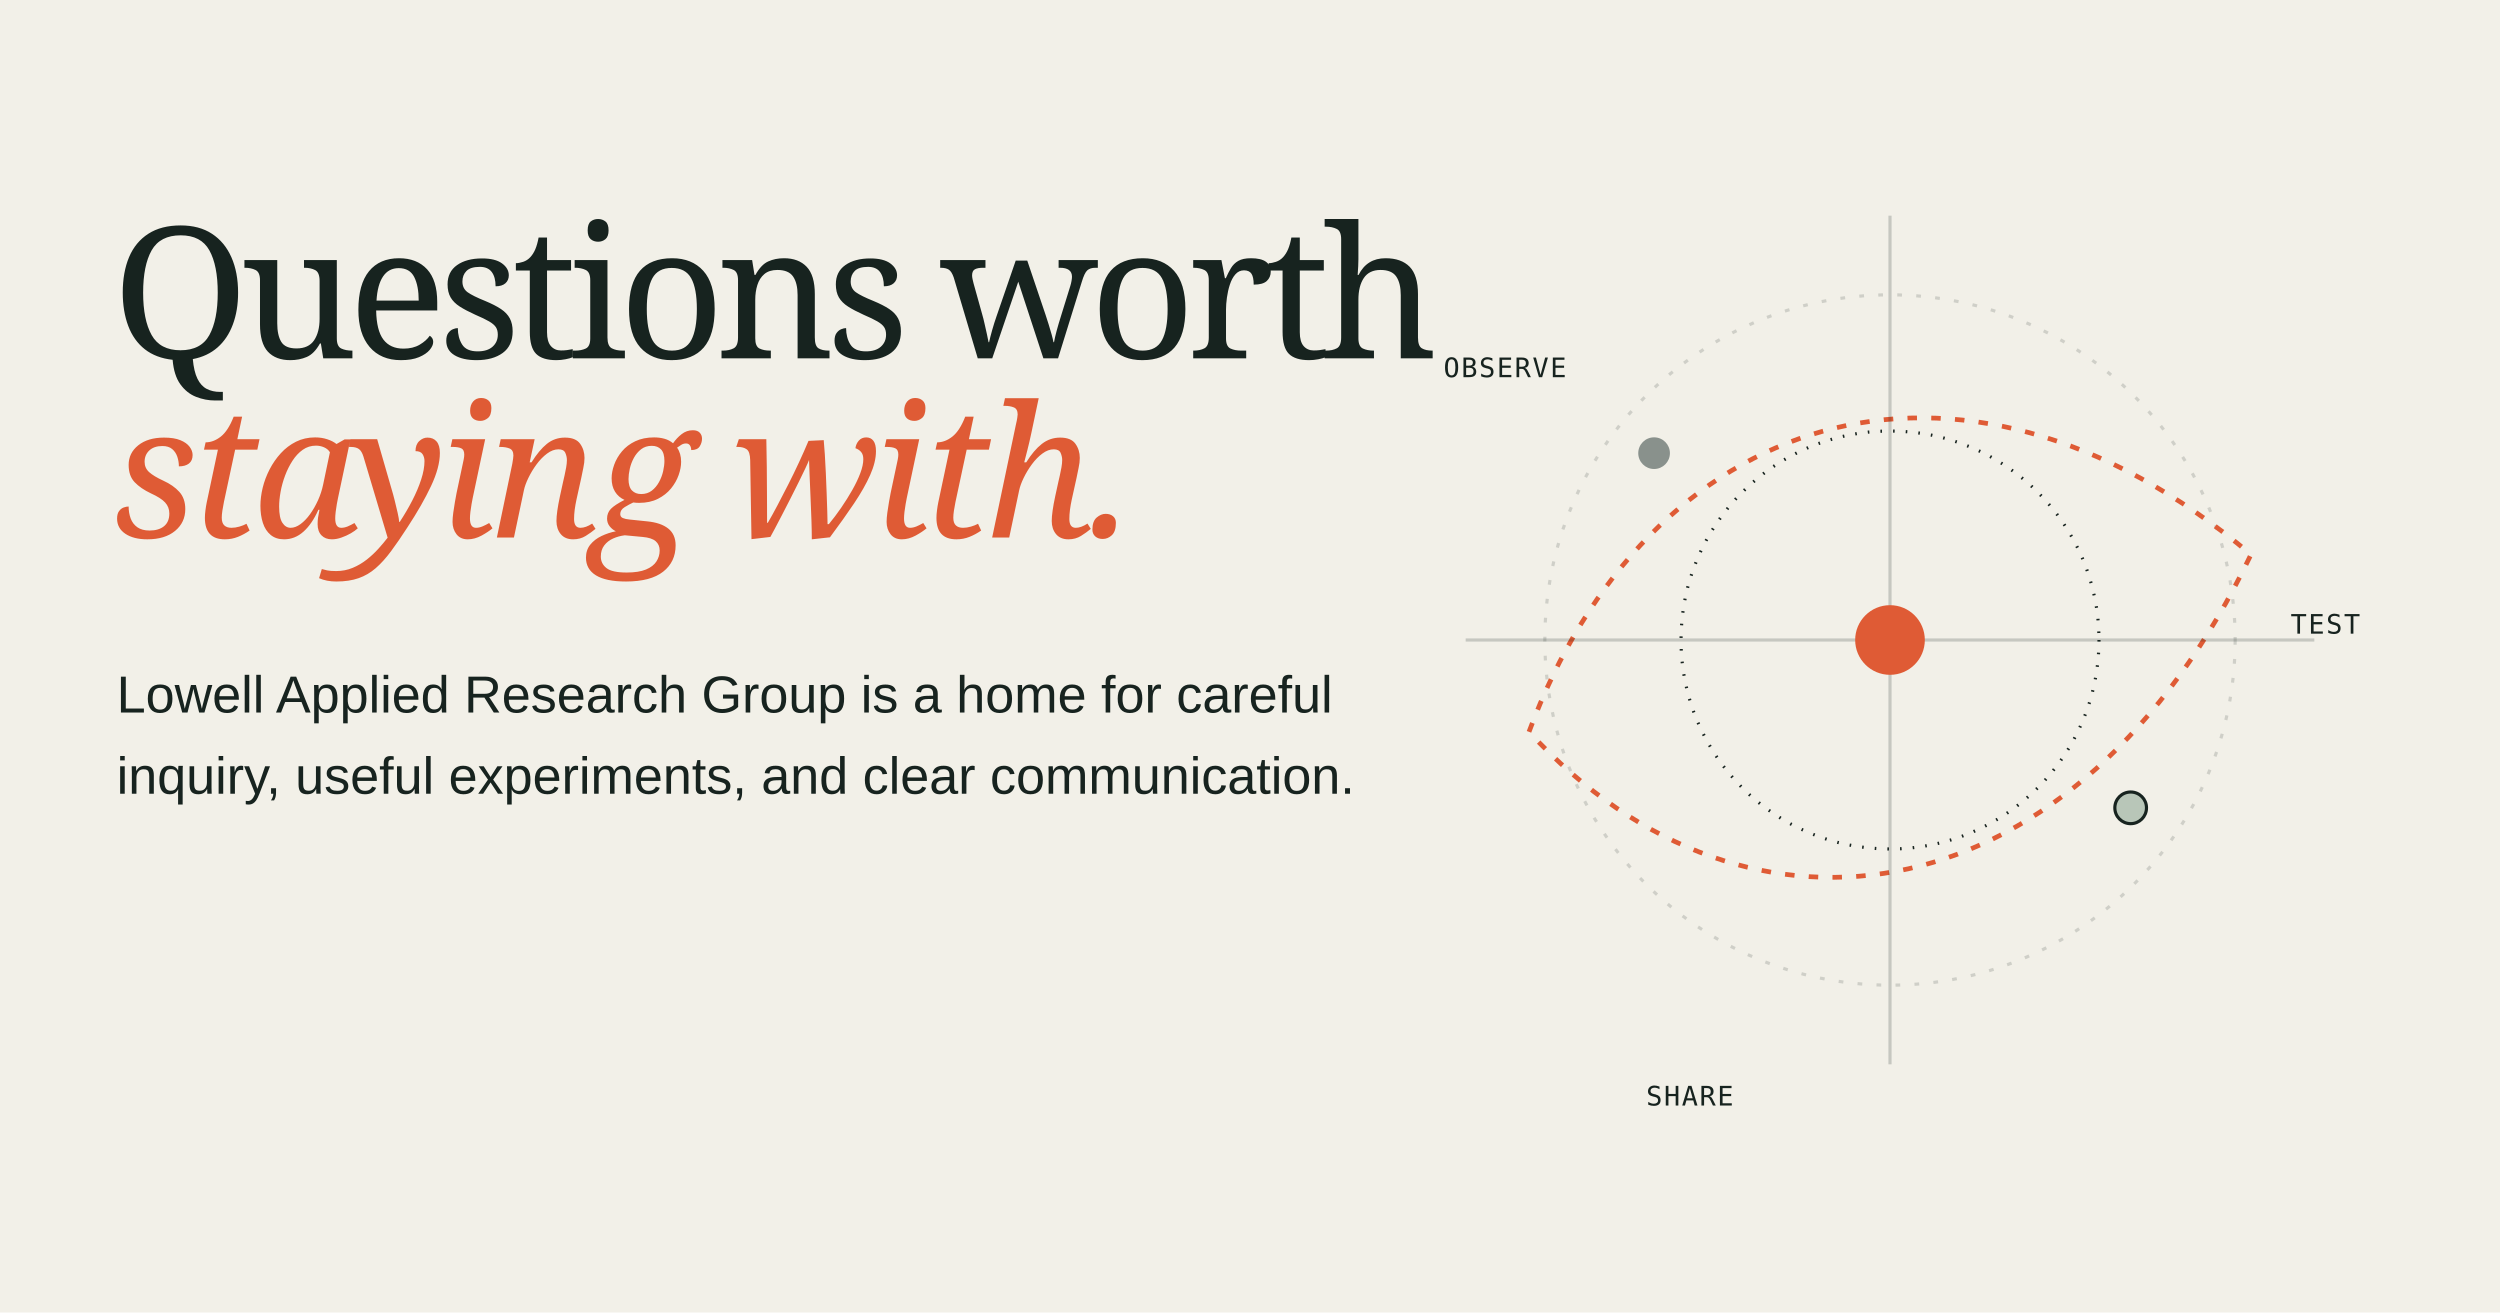
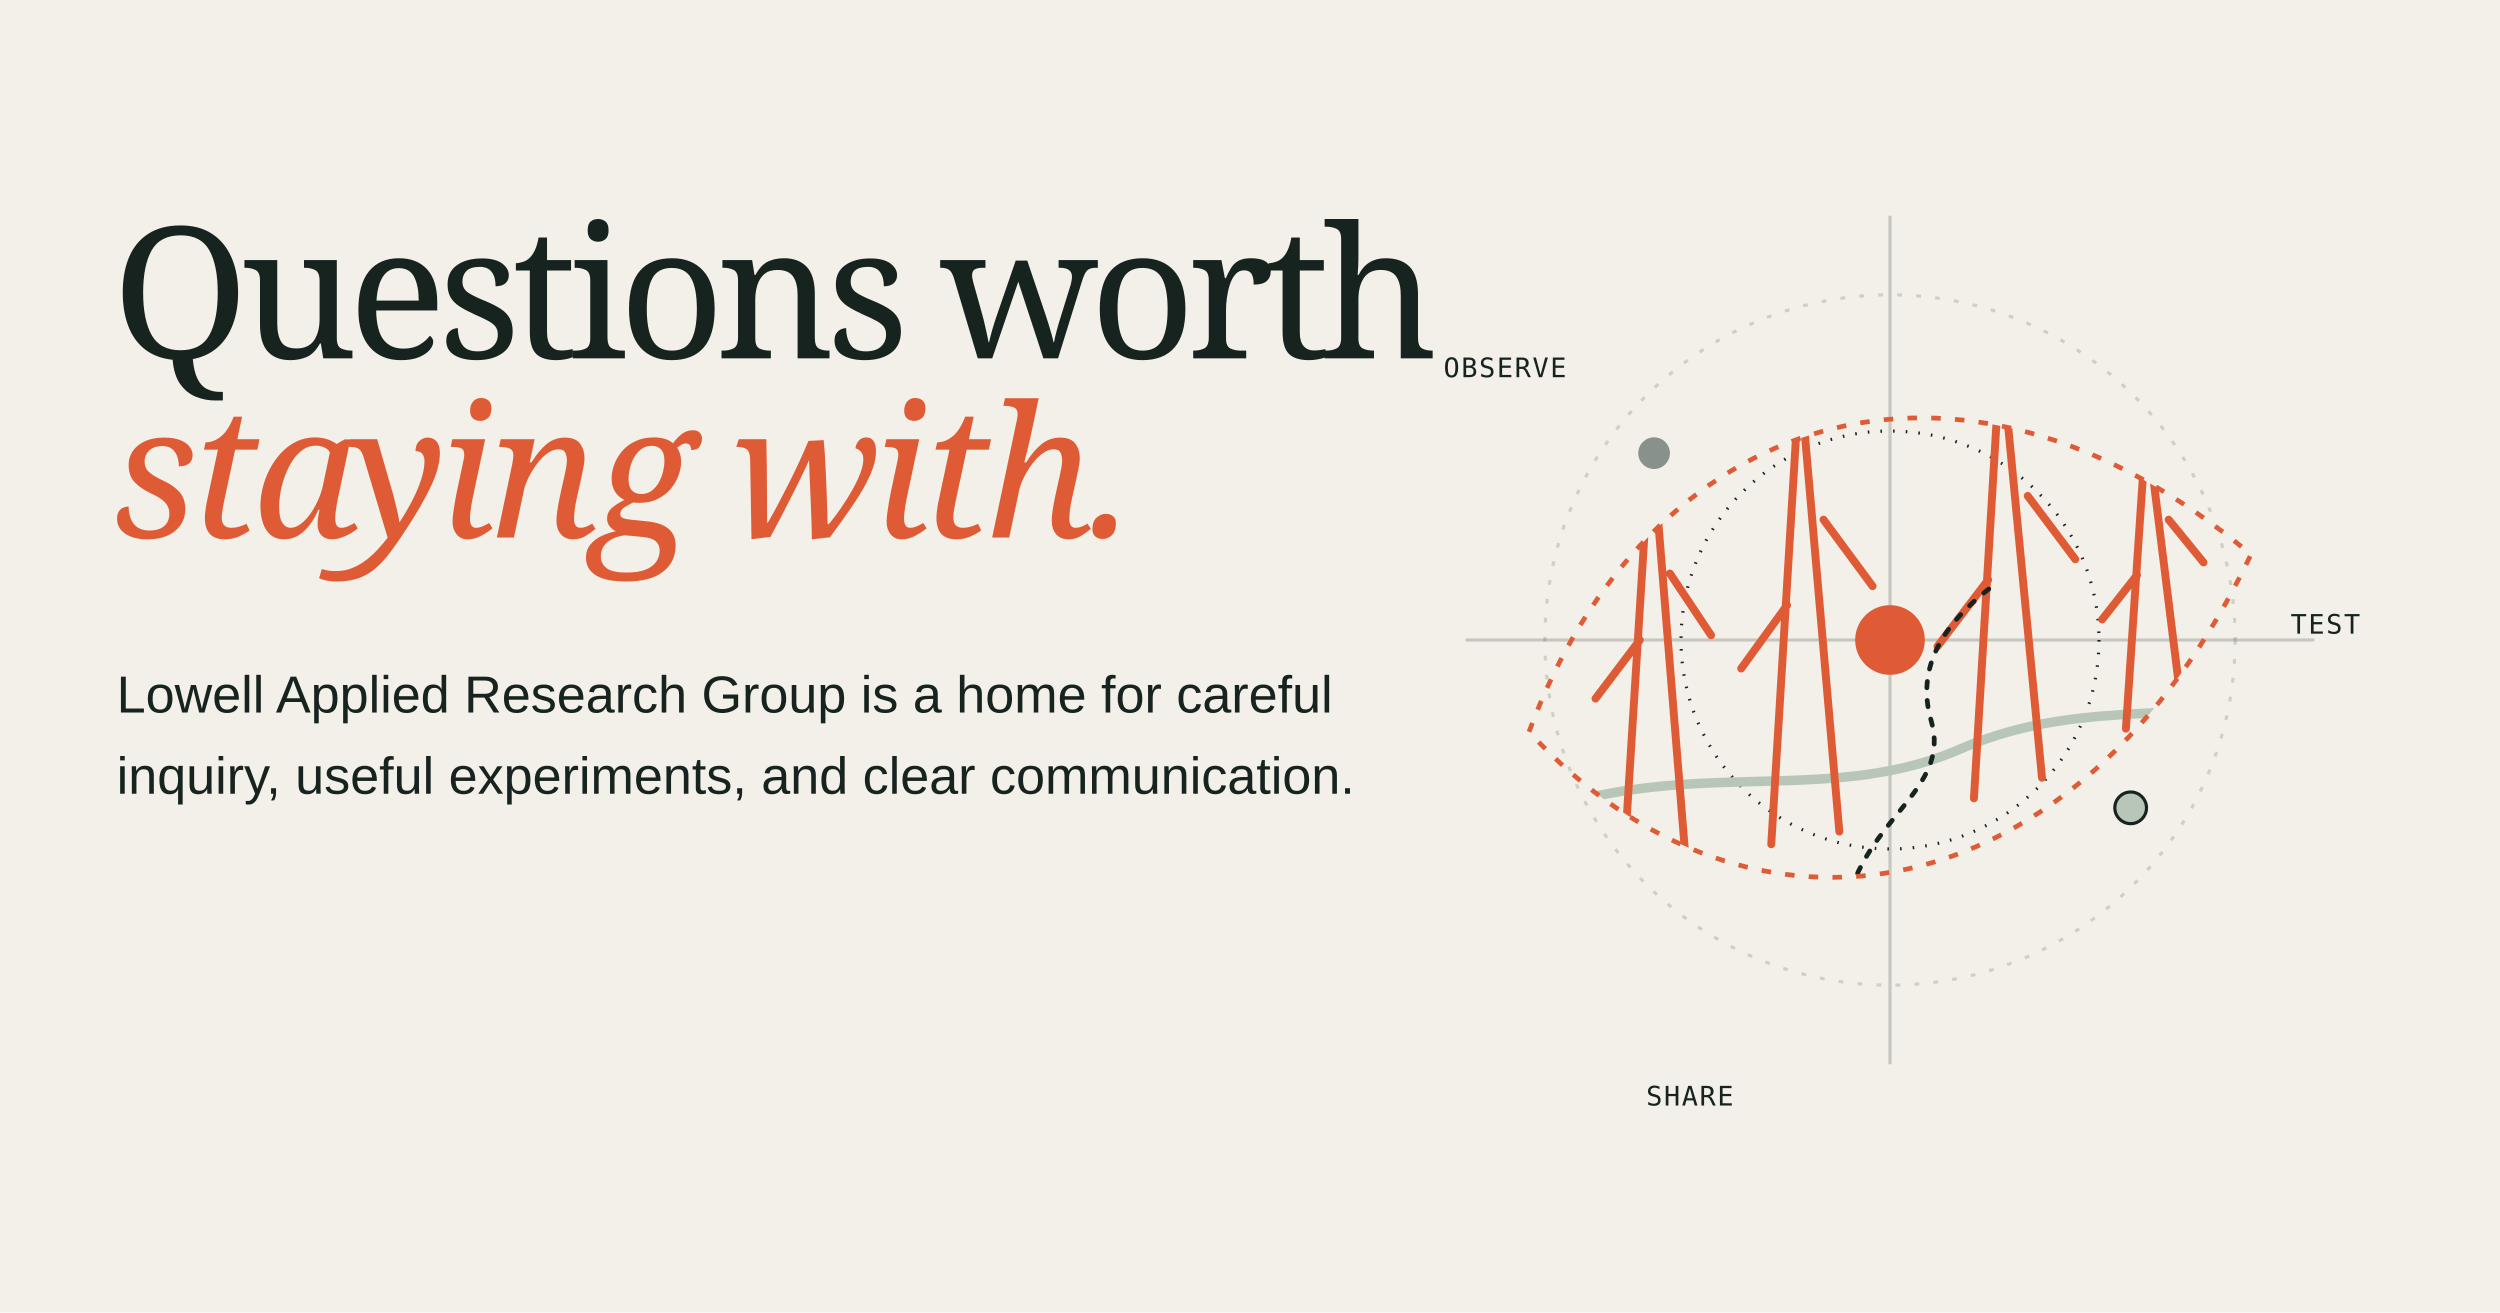
<svg xmlns="http://www.w3.org/2000/svg" viewBox="0 0 1200 630">
+   <defs>
+     <clipPath id="og-eye">
+       <path d="M92 378C166 178 361 109 548 266C439 494 232 530 92 378Z" />
+     </clipPath>
+   </defs>
  <rect width="1200" height="630" fill="#f2f0e8" />
  <text x="54" y="172" fill="#17231f" font-family="Georgia,serif" font-size="88" letter-spacing="-4">Questions worth</text>
  <text x="54" y="258" fill="#df5b35" font-family="Georgia,serif" font-size="88" font-style="italic" letter-spacing="-3">staying with.</text>
  <text x="56" y="342" fill="#17231f" font-family="Arial,sans-serif" font-size="25">Lowell Applied Research Group is a home for careful</text>
  <text x="56" y="381" fill="#17231f" font-family="Arial,sans-serif" font-size="25">inquiry, useful experiments, and clear communication.</text>
  <g transform="translate(664 64) scale(.76)">
    <circle cx="320" cy="320" r="218" fill="none" stroke="#17231f" stroke-opacity=".16" stroke-width="2" stroke-dasharray="3 9" />
    <circle cx="320" cy="320" r="132" fill="none" stroke="#17231f" stroke-width="2" stroke-dasharray="1 7" />
-     <path d="M92 378C166 178 361 109 548 266C439 494 232 530 92 378Z" fill="none" stroke="#df5b35" stroke-width="3" stroke-dasharray="6 9" />
    <line x1="320" y1="52" x2="320" y2="588" stroke="#17231f" stroke-opacity=".2" stroke-width="2" />
    <line x1="52" y1="320" x2="588" y2="320" stroke="#17231f" stroke-opacity=".2" stroke-width="2" />
+     <g clip-path="url(#og-eye)" fill="none" stroke-linecap="round" stroke-linejoin="round">
+       <path d="M70 440C181 388 275 428 364 389C449 352 520 380 583 345" stroke="#b8c6b8" stroke-width="6" />
+       <g stroke="#df5b35" stroke-width="5">
+         <path d="M151 476L169 188L192 472M162 320L134 357M181 278L207 317" />
+         <path d="M245 449L263 153L288 441M255 298L226 338M278 244L309 286" />
+         <path d="M373 420L390 137L416 407M382 282L350 324M407 229L437 269" />
+         <path d="M469 376L482 183L504 361M476 279L454 307M496 244L518 271" />
+       </g>
+       <path d="M292 490C304 432 359 415 346 371C336 337 354 309 386 285" stroke="#17231f" stroke-width="3" stroke-dasharray="4 8" />
+     </g>
+     <path d="M92 378C166 178 361 109 548 266C439 494 232 530 92 378Z" fill="none" stroke="#df5b35" stroke-width="3" stroke-dasharray="6 9" />
    <circle cx="171" cy="202" r="10" fill="#89918c" />
    <circle cx="472" cy="426" r="10" fill="#b8c6b8" stroke="#17231f" stroke-width="2" />
    <circle cx="320" cy="320" r="22" fill="#df5b35" />
    <g fill="#17231f" font-family="monospace" font-size="17" letter-spacing="1">
      <text x="38" y="154">OBSERVE</text>
      <text x="573" y="316">TEST</text>
      <text x="166" y="614">SHARE</text>
    </g>
  </g>
</svg>
